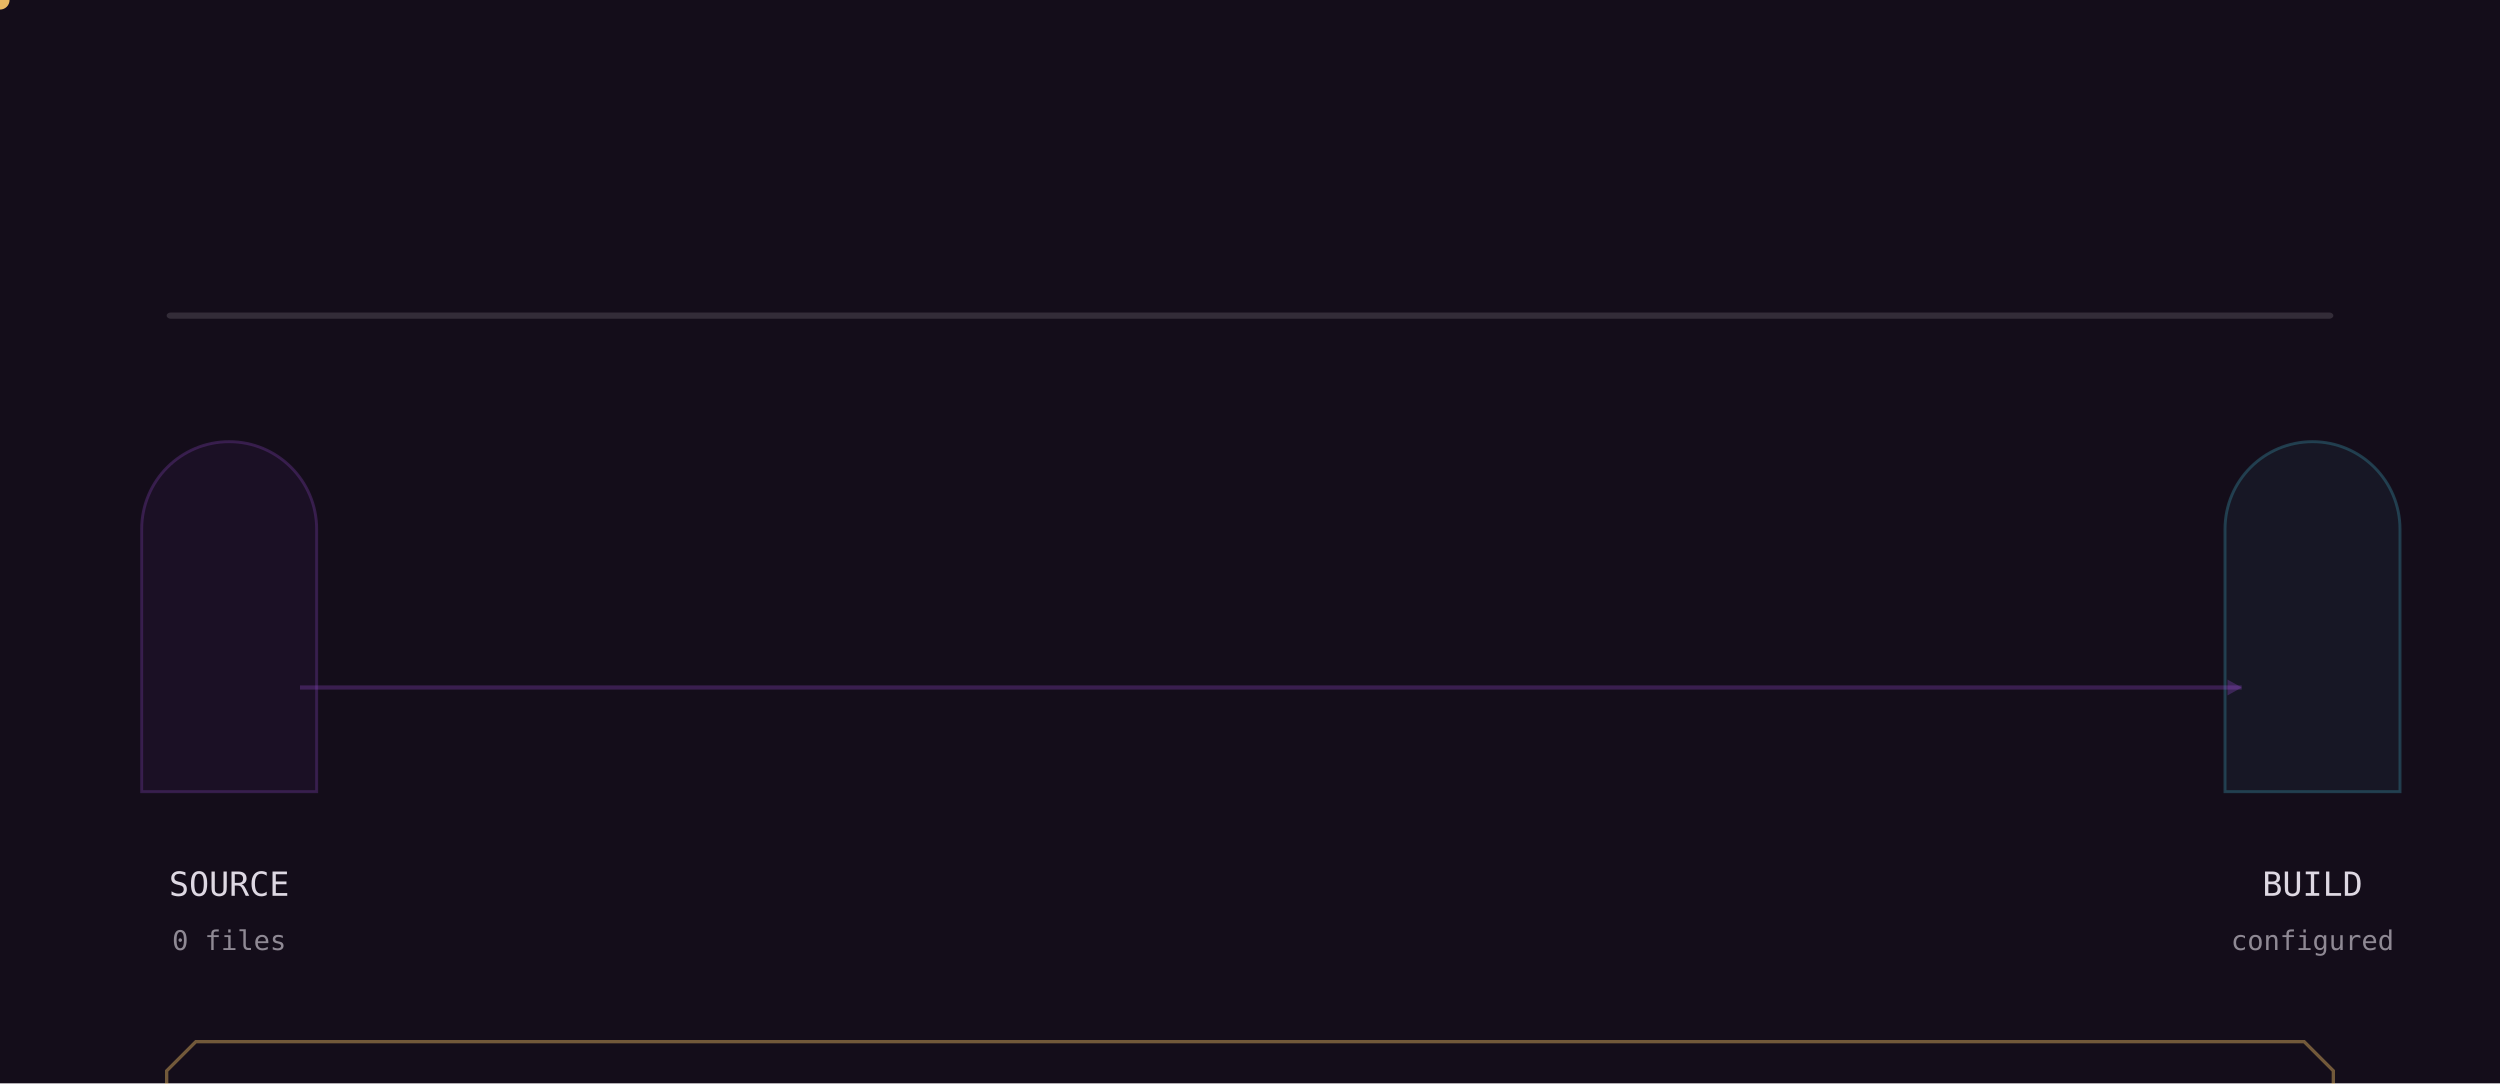
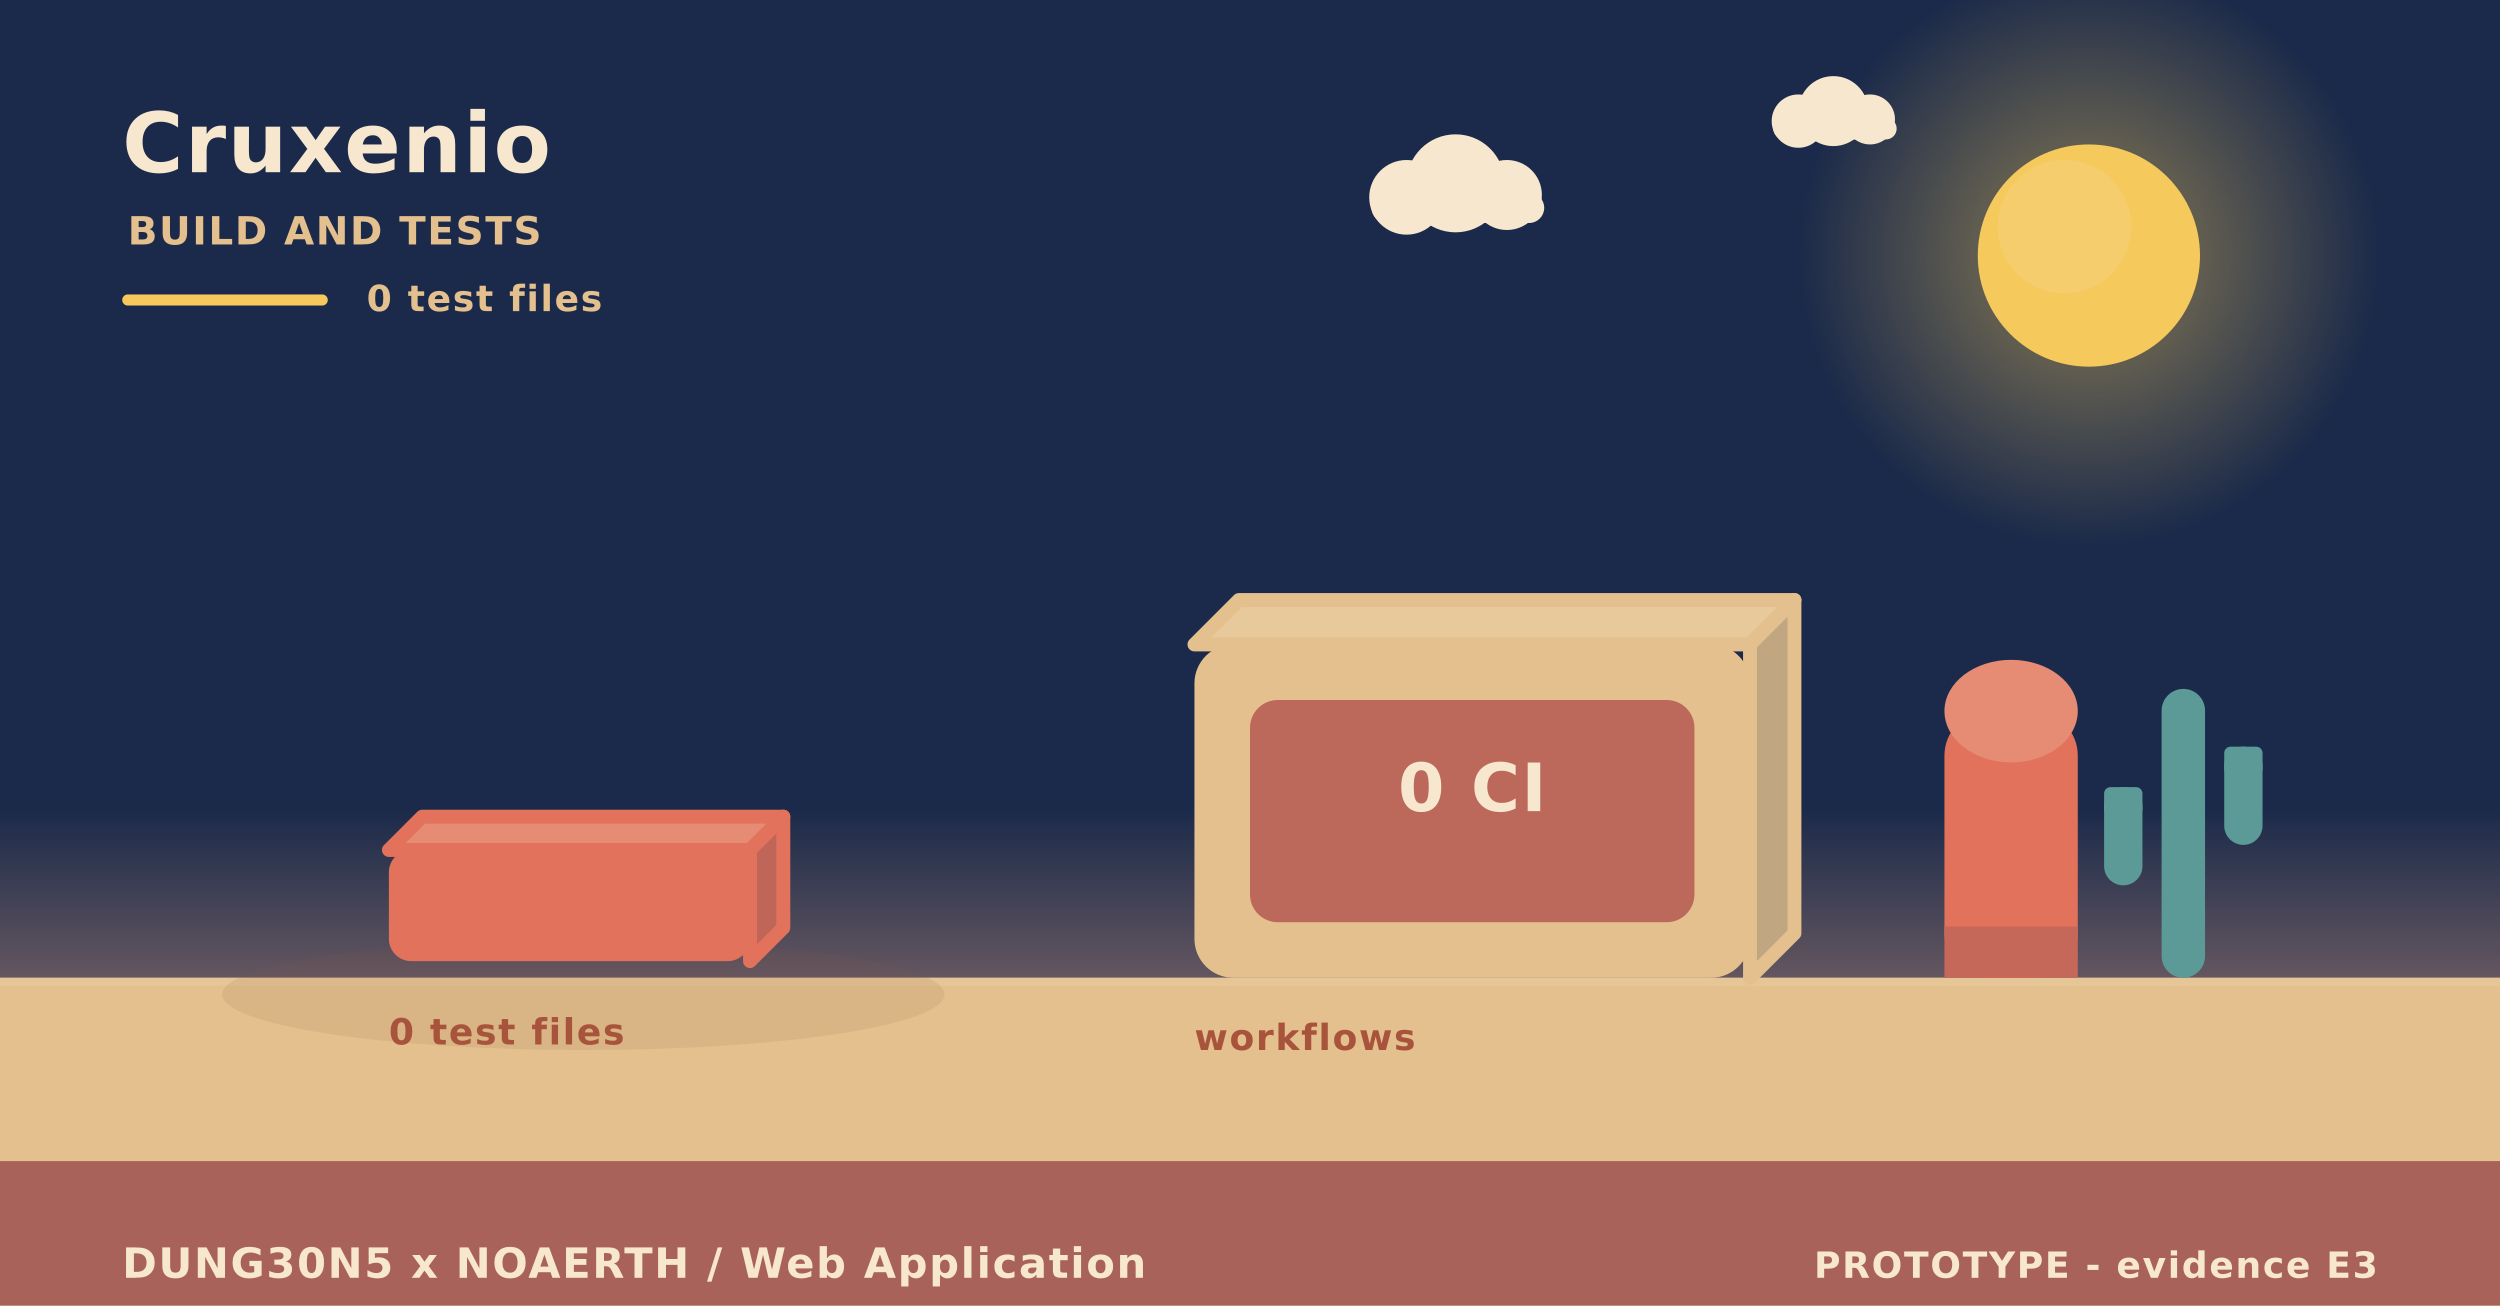
- <svg xmlns="http://www.w3.org/2000/svg" viewBox="0 0 1200 520" width="1200" height="520" role="img" aria-label="Cruxenio build evidence">
-   <rect width="1200" height="520" fill="#140d1a" />
-   <defs>
-     <linearGradient id="gb" x1="0" y1="0" x2="1" y2="1">
-       <stop offset="0%" stop-color="#9d4edd" />
-       <stop offset="100%" stop-color="#48cae4" />
-     </linearGradient>
-   </defs>
-   <rect x="80.00" y="150.00" width="1040.00" height="3.00" rx="2.00" fill="rgba(244,238,248,0.140)" opacity="1.00" />
-   <path d="M68.00,380.00 L68.00,254.00 A42.00,42.00 0 0 1 152.00,254.00 L152.00,380.00 Z" fill="rgba(157,78,221,0.100)" opacity="0.55" stroke="rgba(157,78,221,0.450)" stroke-width="1.4" />
-   <polygon points="-192.26,189.00 -136.83,221.00 -136.83,157.00 -192.26,125.00" fill="#94763d" opacity="0.95" />
-   <polygon points="-247.68,221.00 -192.26,253.00 -192.26,189.00 -247.68,157.00" fill="#389eb2" opacity="0.95" />
-   <polygon points="-192.26,125.00 -136.83,157.00 -192.26,189.00 -247.68,157.00" fill="#9d4edd" opacity="0.95" />
-   <text x="110" y="430" font-family="ui-monospace,Menlo,monospace" font-size="16" fill="rgba(244,238,248,0.900)" text-anchor="middle">SOURCE</text>
-   <text x="110" y="456" font-family="ui-monospace,Menlo,monospace" font-size="13" fill="rgba(244,238,248,0.550)" text-anchor="middle">0 files</text>
-   <path d="M1068.00,380.00 L1068.00,254.00 A42.00,42.00 0 0 1 1152.00,254.00 L1152.00,380.00 Z" fill="rgba(72,202,228,0.100)" opacity="0.55" stroke="rgba(72,202,228,0.450)" stroke-width="1.4" />
-   <polygon points="673.77,689.00 729.19,721.00 729.19,657.00 673.77,625.00" fill="#94763d" opacity="0.95" />
-   <polygon points="618.34,721.00 673.77,753.00 673.77,689.00 618.34,657.00" fill="#389eb2" opacity="0.95" />
-   <polygon points="673.77,625.00 729.19,657.00 673.77,689.00 618.34,657.00" fill="#48cae4" opacity="0.95" />
-   <text x="1110" y="430" font-family="ui-monospace,Menlo,monospace" font-size="16" fill="rgba(244,238,248,0.900)" text-anchor="middle">BUILD</text>
-   <text x="1110" y="456" font-family="ui-monospace,Menlo,monospace" font-size="13" fill="rgba(244,238,248,0.550)" text-anchor="middle">configured</text>
-   <line x1="144.00" y1="330.00" x2="1076.00" y2="330.00" stroke="rgba(157,78,221,0.500)" stroke-width="2.00" opacity="0.55" />
-   <polygon points="1076.00,330.00 1069.20,326.20 1069.20,333.80" fill="rgba(157,78,221,0.500)" opacity="0.55" />
-   <g opacity="0.9">
-     <circle cx="0.00" cy="0.00" r="4.60" fill="#ffcb69" opacity="1.00" />
-     <animateTransform attributeName="transform" type="translate" values="144.00,330.00 1076.00,330.00" dur="3.833s" begin="0.0s" repeatCount="indefinite" />
-     <animateTransform attributeName="transform" type="translate" values="1076.00,330.00 144.00,330.00" dur="3.833s" begin="1.917s" repeatCount="indefinite" />
+ <svg xmlns="http://www.w3.org/2000/svg" width="900" height="470" viewBox="0 0 900 470" role="img" aria-label="Cruxenio - how it is verified">
+   <linearGradient id="skyb" x1="0" y1="0" x2="0" y2="1">
+     <stop offset="0" stop-color="#1b2a4a" />
+     <stop offset="0.62" stop-color="#1b2a4a" />
+     <stop offset="1" stop-color="#f3ad8a" />
+   </linearGradient>
+   <rect width="900" height="470" fill="url(#skyb)" />
+   <radialGradient id="sunb">
+     <stop offset="0.35" stop-color="#f5c95c" stop-opacity="0.34" />
+     <stop offset="1" stop-color="#f5c95c" stop-opacity="0" />
+   </radialGradient>
+   <circle cx="752" cy="92" r="104" fill="url(#sunb)" />
+   <circle cx="752" cy="92" r="40" fill="#f5c95c" />
+   <circle cx="743.2" cy="81.6" r="24" fill="#f5d27e" opacity="0.5" />
+   <g>
+     <circle cx="524" cy="66" r="17.64" fill="#f6e7ce" />
+     <circle cx="506.36" cy="71.04" r="13.44" fill="#f6e7ce" />
+     <circle cx="542.48" cy="70.2" r="12.6" fill="#f6e7ce" />
+     <rect x="493.76" y="69.36" width="62.16" height="10.92" rx="5.46" fill="#f6e7ce" />
+     <animateTransform attributeName="transform" type="translate" values="0 0;24 0;0 0" dur="36s" begin="0s" repeatCount="indefinite" />
  </g>
-   <path d="M94.00,500.00 H1106.00 L1120.00,514.00 V546.00 L1106.00,560.00 H94.00 L80.00,546.00 V514.00 Z" fill="none" stroke="rgba(255,203,105,0.500)" stroke-width="1.60" opacity="0.80" />
-   <text x="600" y="536" font-family="ui-monospace,Menlo,monospace" font-size="16" fill="rgba(255,203,105,0.950)" text-anchor="middle">no test suite present in this repository — shown as measured, not implied</text>
+   <g>
+     <circle cx="660" cy="40" r="12.6" fill="#f6e7ce" />
+     <circle cx="647.4" cy="43.6" r="9.6" fill="#f6e7ce" />
+     <circle cx="673.2" cy="43" r="9" fill="#f6e7ce" />
+     <rect x="638.4" y="42.4" width="44.4" height="7.8" rx="3.9" fill="#f6e7ce" />
+     <animateTransform attributeName="transform" type="translate" values="0 0;-18 0;0 0" dur="46s" begin="3s" repeatCount="indefinite" />
+   </g>
+   <rect x="0" y="352" width="900" height="118" fill="#e3c08d" />
+   <rect x="0" y="352" width="900" height="3" fill="#e6c596" />
+   <text x="44" y="62" font-family="Verdana,DejaVu Sans,sans-serif" font-size="30" font-weight="700" letter-spacing="0.6" fill="#f6e7ce" text-anchor="start">Cruxenio</text>
+   <text x="46" y="88" font-family="Verdana,DejaVu Sans,sans-serif" font-size="14" font-weight="700" letter-spacing="0.6" fill="#e3c08d" text-anchor="start">BUILD AND TESTS</text>
+   <rect x="44" y="106" width="74" height="4" rx="2" fill="#f5c95c" />
+   <text x="132" y="112" font-family="Verdana,DejaVu Sans,sans-serif" font-size="13" font-weight="700" letter-spacing="0.6" fill="#e3c08d" text-anchor="start">0 test files</text>
+   <ellipse cx="210" cy="358" rx="130" ry="20" fill="rgba(138,90,68,0.11)" />
+   <g>
+     <path d="M140,306 L270,306 L282,294 L152,294 Z" fill="#e68c74" stroke="#e2725b" stroke-width="5" stroke-linejoin="round" />
+     <path d="M270,306 L282,294 L282,334 L270,346 Z" fill="#c06658" stroke="#e2725b" stroke-width="5" stroke-linejoin="round" />
+     <rect x="140" y="306" width="130" height="40" rx="8" fill="#e2725b" />
+     <animateTransform attributeName="transform" type="translate" values="0 10;0 0" dur="0.8s" begin="0.5s" fill="freeze" />
+   </g>
+   <text x="140" y="376" font-family="Verdana,DejaVu Sans,sans-serif" font-size="13" font-weight="700" letter-spacing="0.6" fill="#a8543c" text-anchor="start">0 test files</text>
+   <path d="M430,232 L630,232 L646,216 L446,216 Z" fill="#e7c99b" stroke="#e3c08d" stroke-width="5" stroke-linejoin="round" />
+   <path d="M630,232 L646,216 L646,336 L630,352 Z" fill="#c1a682" stroke="#e3c08d" stroke-width="5" stroke-linejoin="round" />
+   <rect x="430" y="232" width="200" height="120" rx="14" fill="#e3c08d" />
+   <rect x="450" y="252" width="160" height="80" rx="10" fill="#ba6458" opacity="0.94" />
+   <text x="530" y="292" font-family="Verdana,DejaVu Sans,sans-serif" font-size="24" font-weight="700" letter-spacing="0.6" fill="#f6e7ce" text-anchor="middle">0 CI</text>
+   <text x="430" y="378" font-family="Verdana,DejaVu Sans,sans-serif" font-size="13" font-weight="700" letter-spacing="0.6" fill="#a8543c" text-anchor="start">workflows</text>
+   <rect x="700" y="256" width="48" height="96" rx="16" fill="#e2725b" />
+   <ellipse cx="724" cy="256" rx="24" ry="18.46" fill="#e68c74" />
+   <rect x="700" y="333.54" width="48" height="18.46" fill="#c66859" />
+   <rect x="778.18" y="248" width="15.64" height="104" rx="7.82" fill="#5b9a97" />
+   <rect x="757.48" y="283.36" width="13.8" height="35.36" rx="6.9" fill="#5b9a97" />
+   <rect x="757.48" y="283.36" width="13.8" height="10.4" rx="2.3" fill="#5b9a97" />
+   <rect x="800.72" y="268.8" width="13.8" height="35.36" rx="6.9" fill="#5b9a97" />
+   <rect x="800.72" y="268.8" width="13.8" height="10.4" rx="2.3" fill="#5b9a97" />
+   <rect x="0" y="418" width="900" height="52" rx="0" fill="#a65c56" opacity="0.94" />
+   <text x="44" y="460" font-family="Verdana,DejaVu Sans,sans-serif" font-size="15" font-weight="700" letter-spacing="0.6" fill="#f6e7ce" text-anchor="start">DUNG30N5 x NOAERTH  /  Web Application</text>
+   <text x="856" y="460" font-family="Verdana,DejaVu Sans,sans-serif" font-size="13" font-weight="700" letter-spacing="0.6" fill="#f6e7ce" text-anchor="end">PROTOTYPE  -  evidence E3</text>
</svg>
